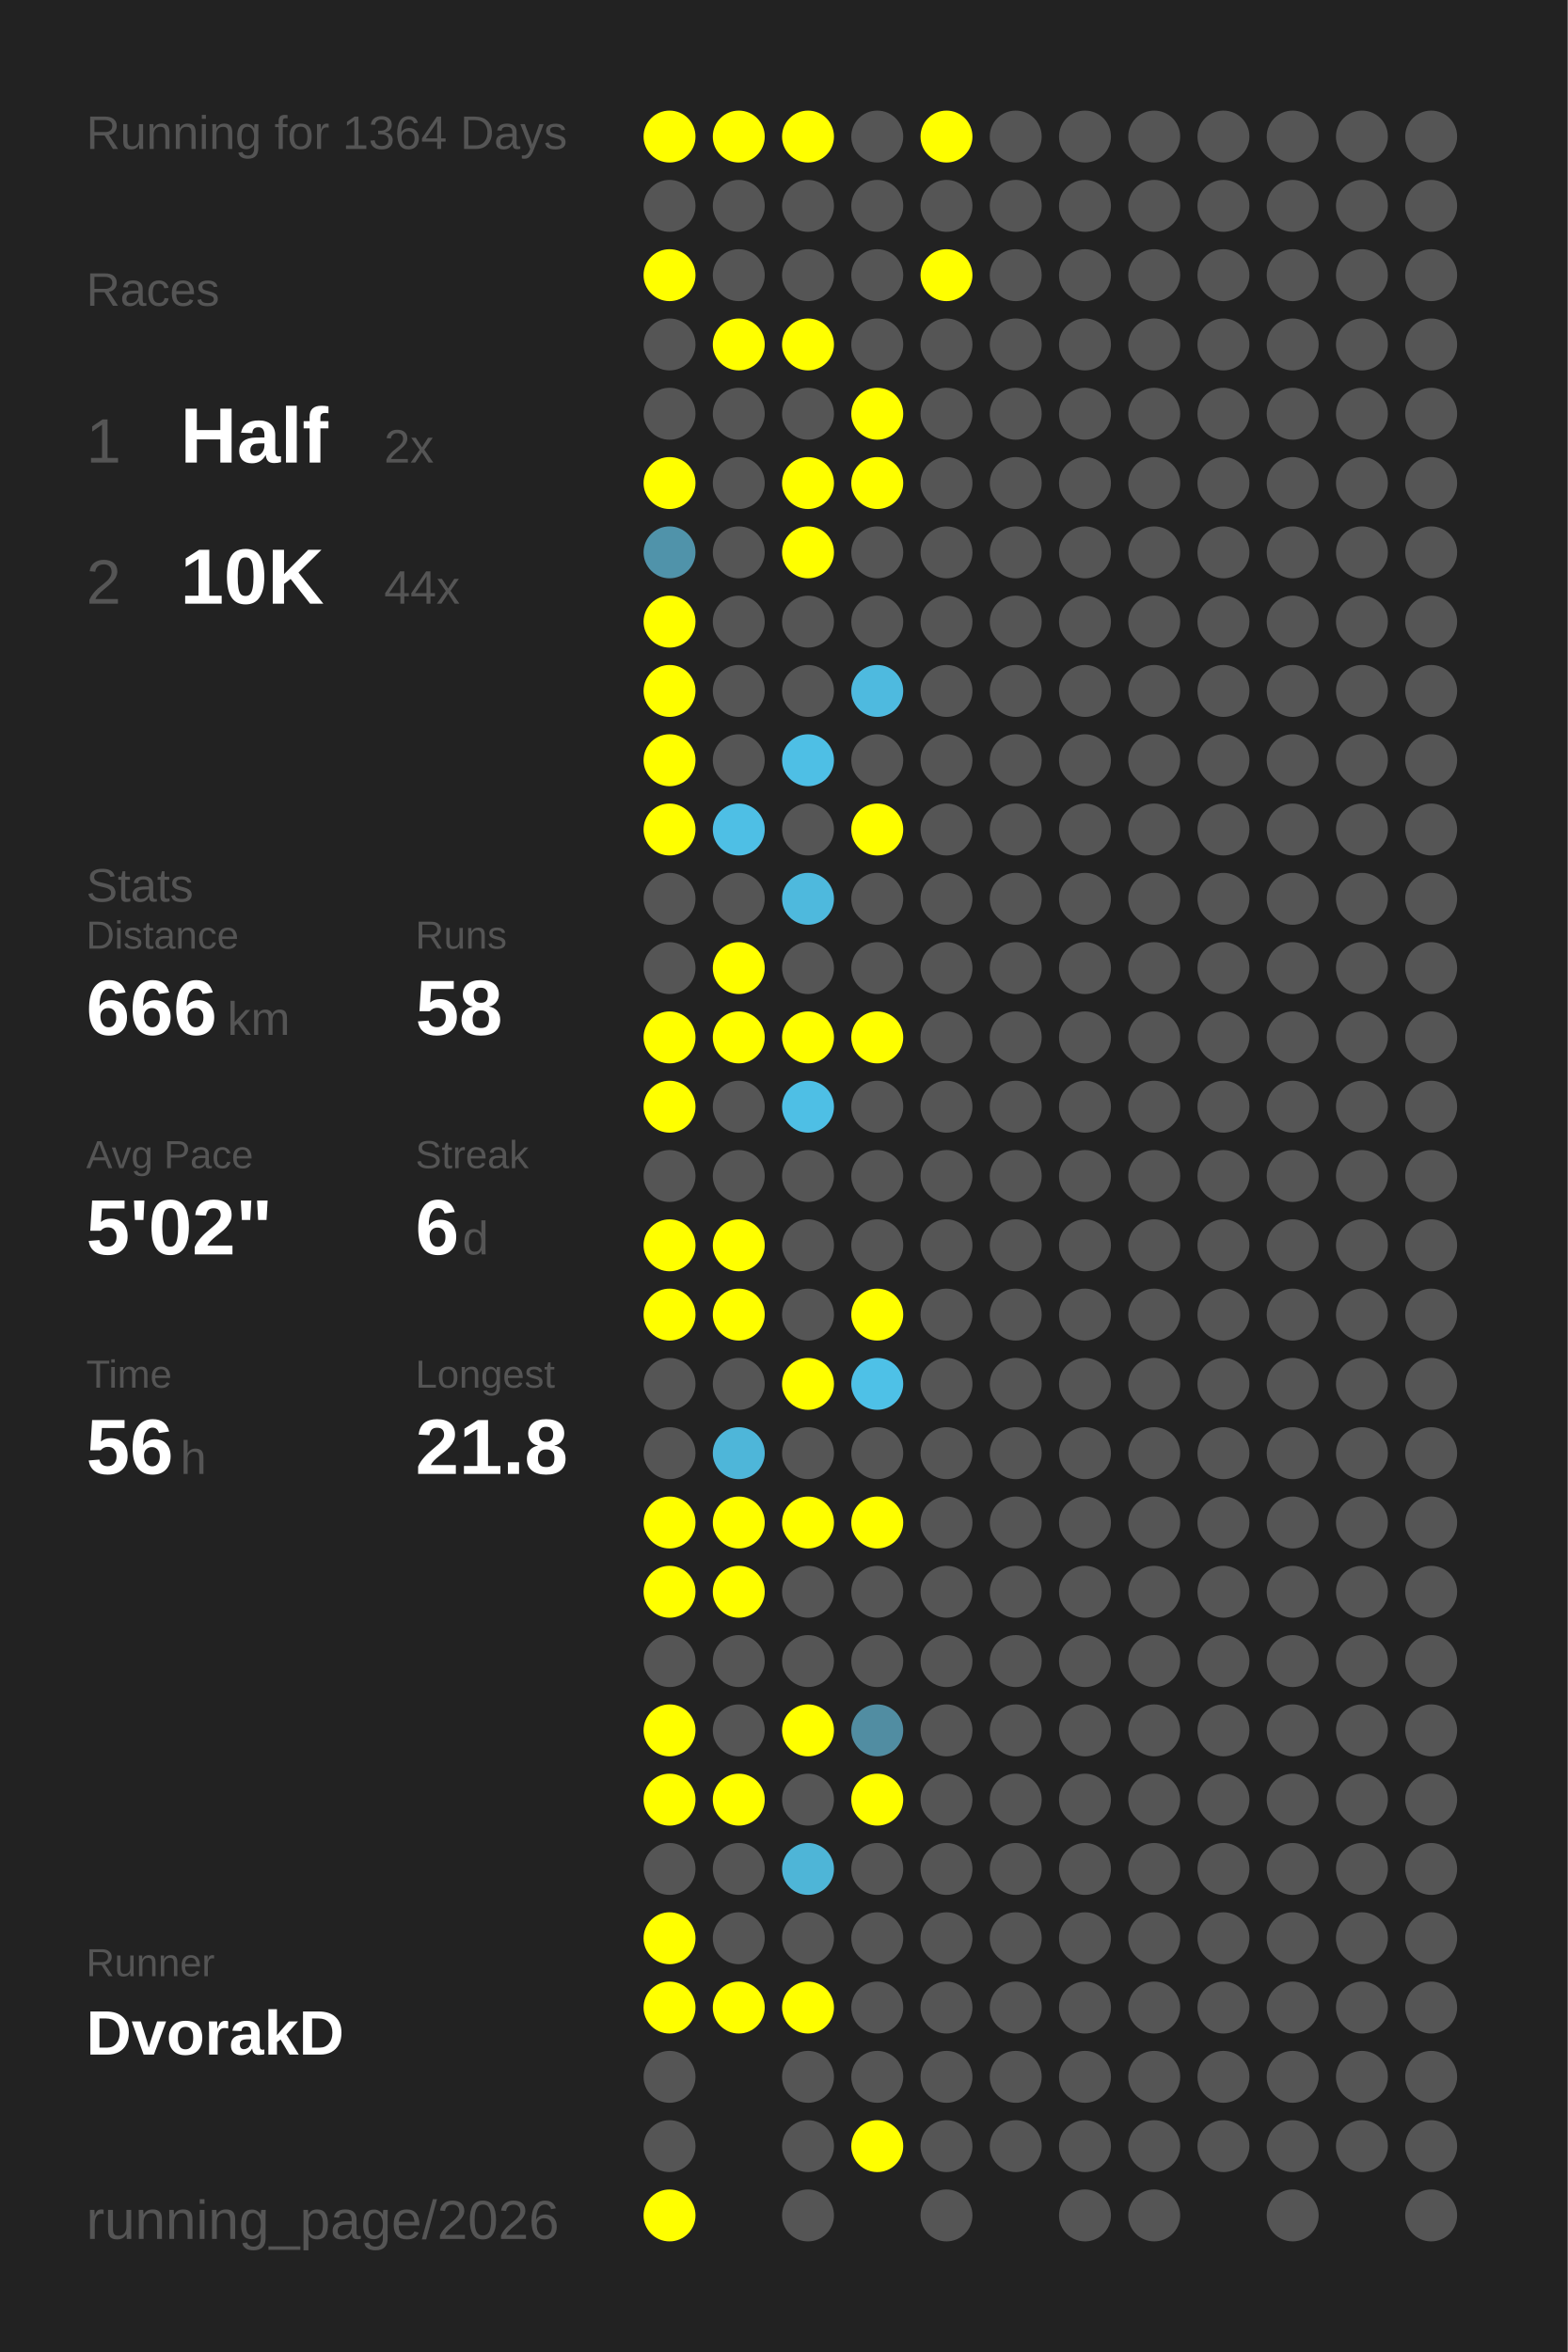
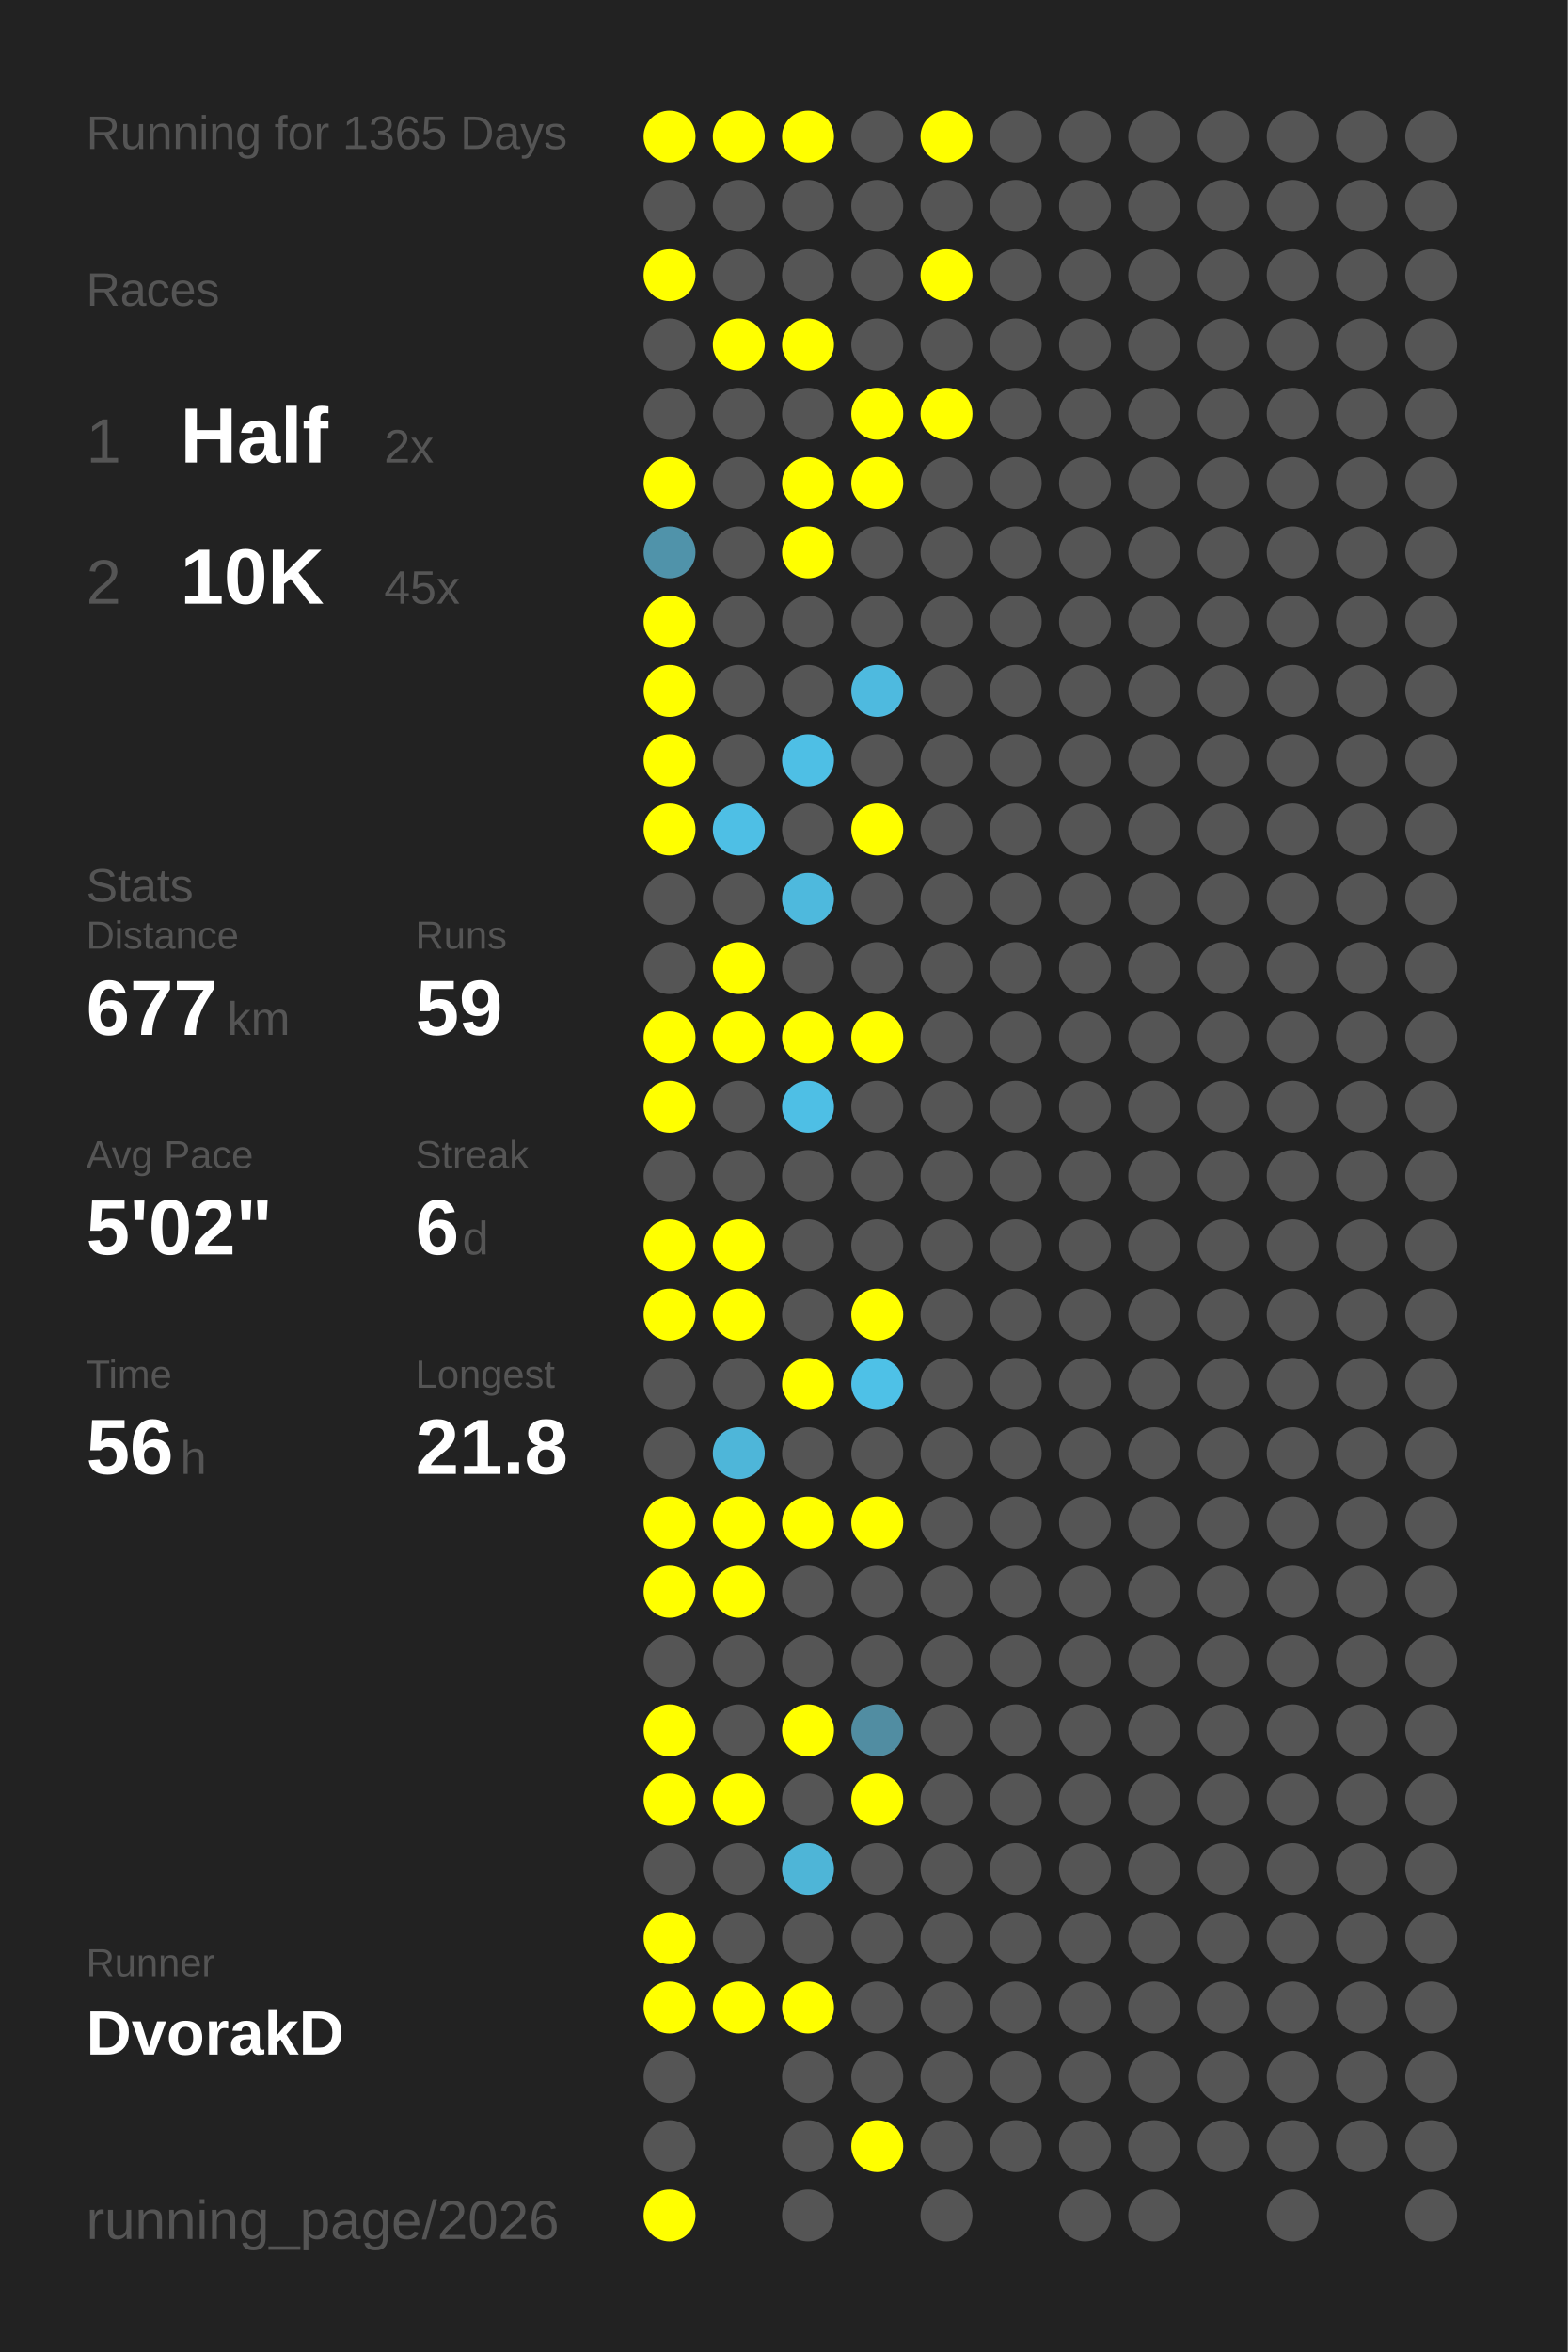
<svg xmlns="http://www.w3.org/2000/svg" baseProfile="full" height="300mm" version="1.1" viewBox="0,0,200,300" width="200mm">
  <defs />
  <rect fill="#222222" height="300" width="200" x="0" y="0" />
-   <text fill="#555555" style="font-size:6px; font-family:Arial;" x="11" y="19">Running for 1364 Days</text>
+   <text fill="#555555" style="font-size:6px; font-family:Arial;" x="11" y="19">Running for 1365 Days</text>
  <text fill="#555555" style="font-size:6px; font-family:Arial;" x="11" y="39">Races</text>
  <text fill="#555555" style="font-size:8px; font-family:Arial;" x="11" y="59">1</text>
  <text fill="#FFFFFF" style="font-size:10px; font-family:Arial; font-weight:bold;" x="23" y="59">Half</text>
  <text fill="#555555" style="font-size:6px; font-family:Arial;" x="49" y="59">2x</text>
  <text fill="#555555" style="font-size:8px; font-family:Arial;" x="11" y="77">2</text>
  <text fill="#FFFFFF" style="font-size:10px; font-family:Arial; font-weight:bold;" x="23" y="77">10K</text>
-   <text fill="#555555" style="font-size:6px; font-family:Arial;" x="49" y="77">44x</text>
+   <text fill="#555555" style="font-size:6px; font-family:Arial;" x="49" y="77">45x</text>
  <text fill="#555555" style="font-size:6px; font-family:Arial;" x="11" y="115">Stats</text>
  <text fill="#555555" style="font-size:5px; font-family:Arial;" x="11" y="121">Distance</text>
-   <text fill="#FFFFFF" style="font-size:10px; font-family:Arial; font-weight:bold;" x="11" y="132">666</text>
+   <text fill="#FFFFFF" style="font-size:10px; font-family:Arial; font-weight:bold;" x="11" y="132">677</text>
  <text fill="#555555" style="font-size:6px; font-family:Arial;" x="29" y="132">km</text>
  <text fill="#555555" style="font-size:5px; font-family:Arial;" x="53" y="121">Runs</text>
-   <text fill="#FFFFFF" style="font-size:10px; font-family:Arial; font-weight:bold;" x="53" y="132">58</text>
+   <text fill="#FFFFFF" style="font-size:10px; font-family:Arial; font-weight:bold;" x="53" y="132">59</text>
  <text fill="#555555" style="font-size:5px; font-family:Arial;" x="11" y="149">Avg Pace</text>
  <text fill="#FFFFFF" style="font-size:10px; font-family:Arial; font-weight:bold;" x="11" y="160">5'02"</text>
  <text fill="#555555" style="font-size:5px; font-family:Arial;" x="53" y="149">Streak</text>
  <text fill="#FFFFFF" style="font-size:10px; font-family:Arial; font-weight:bold;" x="53" y="160">6</text>
  <text fill="#555555" style="font-size:6px; font-family:Arial;" x="59" y="160">d</text>
  <text fill="#555555" style="font-size:5px; font-family:Arial;" x="11" y="177">Time</text>
  <text fill="#FFFFFF" style="font-size:10px; font-family:Arial; font-weight:bold;" x="11" y="188">56</text>
  <text fill="#555555" style="font-size:6px; font-family:Arial;" x="23" y="188">h</text>
  <text fill="#555555" style="font-size:5px; font-family:Arial;" x="53" y="177">Longest</text>
  <text fill="#FFFFFF" style="font-size:10px; font-family:Arial; font-weight:bold;" x="53" y="188">21.8</text>
  <text fill="#555555" style="font-size:5px; font-family:Arial;" x="11" y="252.065">Runner</text>
  <text fill="#FFFFFF" style="font-size:8px; font-family:Arial; font-weight:bold;" x="11" y="262.065">DvorakD</text>
  <text fill="#555555" style="font-size:7px; font-family:Arial;" x="11" y="285.581">running_page/2026</text>
  <circle cx="85.417" cy="17.419" fill="#FFFF00" r="3.312" />
  <circle cx="85.417" cy="26.258" fill="#555555" r="3.312" />
  <circle cx="85.417" cy="35.097" fill="#FFFF00" r="3.312" />
  <circle cx="85.417" cy="43.935" fill="#555555" r="3.312" />
  <circle cx="85.417" cy="52.774" fill="#555555" r="3.312" />
  <circle cx="85.417" cy="61.613" fill="#FFFF00" r="3.312" />
  <circle cx="85.417" cy="70.452" fill="#5093aa" r="3.312" />
  <circle cx="85.417" cy="79.29" fill="#FFFF00" r="3.312" />
  <circle cx="85.417" cy="88.129" fill="#FFFF00" r="3.312" />
  <circle cx="85.417" cy="96.968" fill="#FFFF00" r="3.312" />
  <circle cx="85.417" cy="105.806" fill="#FFFF00" r="3.312" />
  <circle cx="85.417" cy="114.645" fill="#555555" r="3.312" />
  <circle cx="85.417" cy="123.484" fill="#555555" r="3.312" />
  <circle cx="85.417" cy="132.323" fill="#FFFF00" r="3.312" />
  <circle cx="85.417" cy="141.161" fill="#FFFF00" r="3.312" />
  <circle cx="85.417" cy="150" fill="#555555" r="3.312" />
  <circle cx="85.417" cy="158.839" fill="#FFFF00" r="3.312" />
  <circle cx="85.417" cy="167.677" fill="#FFFF00" r="3.312" />
  <circle cx="85.417" cy="176.516" fill="#555555" r="3.312" />
  <circle cx="85.417" cy="185.355" fill="#555555" r="3.312" />
  <circle cx="85.417" cy="194.194" fill="#FFFF00" r="3.312" />
  <circle cx="85.417" cy="203.032" fill="#FFFF00" r="3.312" />
  <circle cx="85.417" cy="211.871" fill="#555555" r="3.312" />
  <circle cx="85.417" cy="220.71" fill="#FFFF00" r="3.312" />
  <circle cx="85.417" cy="229.548" fill="#FFFF00" r="3.312" />
  <circle cx="85.417" cy="238.387" fill="#555555" r="3.312" />
  <circle cx="85.417" cy="247.226" fill="#FFFF00" r="3.312" />
  <circle cx="85.417" cy="256.065" fill="#FFFF00" r="3.312" />
  <circle cx="85.417" cy="264.903" fill="#555555" r="3.312" />
  <circle cx="85.417" cy="273.742" fill="#555555" r="3.312" />
  <circle cx="85.417" cy="282.581" fill="#FFFF00" r="3.312" />
  <circle cx="94.25" cy="17.419" fill="#FFFF00" r="3.312" />
  <circle cx="94.25" cy="26.258" fill="#555555" r="3.312" />
  <circle cx="94.25" cy="35.097" fill="#555555" r="3.312" />
  <circle cx="94.25" cy="43.935" fill="#FFFF00" r="3.312" />
  <circle cx="94.25" cy="52.774" fill="#555555" r="3.312" />
  <circle cx="94.25" cy="61.613" fill="#555555" r="3.312" />
  <circle cx="94.25" cy="70.452" fill="#555555" r="3.312" />
  <circle cx="94.25" cy="79.29" fill="#555555" r="3.312" />
  <circle cx="94.25" cy="88.129" fill="#555555" r="3.312" />
  <circle cx="94.25" cy="96.968" fill="#555555" r="3.312" />
  <circle cx="94.25" cy="105.806" fill="#4ebfe5" r="3.312" />
  <circle cx="94.25" cy="114.645" fill="#555555" r="3.312" />
  <circle cx="94.25" cy="123.484" fill="#FFFF00" r="3.312" />
  <circle cx="94.25" cy="132.323" fill="#FFFF00" r="3.312" />
  <circle cx="94.25" cy="141.161" fill="#555555" r="3.312" />
  <circle cx="94.25" cy="150" fill="#555555" r="3.312" />
  <circle cx="94.25" cy="158.839" fill="#FFFF00" r="3.312" />
  <circle cx="94.25" cy="167.677" fill="#FFFF00" r="3.312" />
  <circle cx="94.25" cy="176.516" fill="#555555" r="3.312" />
  <circle cx="94.25" cy="185.355" fill="#4eb6d9" r="3.312" />
  <circle cx="94.25" cy="194.194" fill="#FFFF00" r="3.312" />
  <circle cx="94.25" cy="203.032" fill="#FFFF00" r="3.312" />
  <circle cx="94.25" cy="211.871" fill="#555555" r="3.312" />
  <circle cx="94.25" cy="220.71" fill="#555555" r="3.312" />
  <circle cx="94.25" cy="229.548" fill="#FFFF00" r="3.312" />
  <circle cx="94.25" cy="238.387" fill="#555555" r="3.312" />
  <circle cx="94.25" cy="247.226" fill="#555555" r="3.312" />
  <circle cx="94.25" cy="256.065" fill="#FFFF00" r="3.312" />
  <circle cx="103.083" cy="17.419" fill="#FFFF00" r="3.312" />
  <circle cx="103.083" cy="26.258" fill="#555555" r="3.312" />
  <circle cx="103.083" cy="35.097" fill="#555555" r="3.312" />
  <circle cx="103.083" cy="43.935" fill="#FFFF00" r="3.312" />
  <circle cx="103.083" cy="52.774" fill="#555555" r="3.312" />
  <circle cx="103.083" cy="61.613" fill="#FFFF00" r="3.312" />
  <circle cx="103.083" cy="70.452" fill="#FFFF00" r="3.312" />
  <circle cx="103.083" cy="79.29" fill="#555555" r="3.312" />
  <circle cx="103.083" cy="88.129" fill="#555555" r="3.312" />
  <circle cx="103.083" cy="96.968" fill="#4ebfe5" r="3.312" />
  <circle cx="103.083" cy="105.806" fill="#555555" r="3.312" />
  <circle cx="103.083" cy="114.645" fill="#4eb9dd" r="3.312" />
  <circle cx="103.083" cy="123.484" fill="#555555" r="3.312" />
  <circle cx="103.083" cy="132.323" fill="#FFFF00" r="3.312" />
  <circle cx="103.083" cy="141.161" fill="#4ebfe5" r="3.312" />
  <circle cx="103.083" cy="150" fill="#555555" r="3.312" />
  <circle cx="103.083" cy="158.839" fill="#555555" r="3.312" />
  <circle cx="103.083" cy="167.677" fill="#555555" r="3.312" />
  <circle cx="103.083" cy="176.516" fill="#FFFF00" r="3.312" />
  <circle cx="103.083" cy="185.355" fill="#555555" r="3.312" />
  <circle cx="103.083" cy="194.194" fill="#FFFF00" r="3.312" />
  <circle cx="103.083" cy="203.032" fill="#555555" r="3.312" />
  <circle cx="103.083" cy="211.871" fill="#555555" r="3.312" />
  <circle cx="103.083" cy="220.71" fill="#FFFF00" r="3.312" />
  <circle cx="103.083" cy="229.548" fill="#555555" r="3.312" />
  <circle cx="103.083" cy="238.387" fill="#4eb5d7" r="3.312" />
  <circle cx="103.083" cy="247.226" fill="#555555" r="3.312" />
  <circle cx="103.083" cy="256.065" fill="#FFFF00" r="3.312" />
  <circle cx="103.083" cy="264.903" fill="#555555" r="3.312" />
  <circle cx="103.083" cy="273.742" fill="#555555" r="3.312" />
  <circle cx="103.083" cy="282.581" fill="#555555" r="3.312" />
  <circle cx="111.917" cy="17.419" fill="#555555" r="3.312" />
  <circle cx="111.917" cy="26.258" fill="#555555" r="3.312" />
  <circle cx="111.917" cy="35.097" fill="#555555" r="3.312" />
  <circle cx="111.917" cy="43.935" fill="#555555" r="3.312" />
  <circle cx="111.917" cy="52.774" fill="#FFFF00" r="3.312" />
  <circle cx="111.917" cy="61.613" fill="#FFFF00" r="3.312" />
  <circle cx="111.917" cy="70.452" fill="#555555" r="3.312" />
  <circle cx="111.917" cy="79.29" fill="#555555" r="3.312" />
  <circle cx="111.917" cy="88.129" fill="#4ebadf" r="3.312" />
  <circle cx="111.917" cy="96.968" fill="#555555" r="3.312" />
  <circle cx="111.917" cy="105.806" fill="#FFFF00" r="3.312" />
  <circle cx="111.917" cy="114.645" fill="#555555" r="3.312" />
  <circle cx="111.917" cy="123.484" fill="#555555" r="3.312" />
  <circle cx="111.917" cy="132.323" fill="#FFFF00" r="3.312" />
  <circle cx="111.917" cy="141.161" fill="#555555" r="3.312" />
  <circle cx="111.917" cy="150" fill="#555555" r="3.312" />
  <circle cx="111.917" cy="158.839" fill="#555555" r="3.312" />
  <circle cx="111.917" cy="167.677" fill="#FFFF00" r="3.312" />
  <circle cx="111.917" cy="176.516" fill="#4ec1e7" r="3.312" />
  <circle cx="111.917" cy="185.355" fill="#555555" r="3.312" />
  <circle cx="111.917" cy="194.194" fill="#FFFF00" r="3.312" />
  <circle cx="111.917" cy="203.032" fill="#555555" r="3.312" />
  <circle cx="111.917" cy="211.871" fill="#555555" r="3.312" />
  <circle cx="111.917" cy="220.71" fill="#518da2" r="3.312" />
  <circle cx="111.917" cy="229.548" fill="#FFFF00" r="3.312" />
  <circle cx="111.917" cy="238.387" fill="#555555" r="3.312" />
  <circle cx="111.917" cy="247.226" fill="#555555" r="3.312" />
  <circle cx="111.917" cy="256.065" fill="#555555" r="3.312" />
  <circle cx="111.917" cy="264.903" fill="#555555" r="3.312" />
  <circle cx="111.917" cy="273.742" fill="#FFFF00" r="3.312" />
  <circle cx="120.75" cy="17.419" fill="#FFFF00" r="3.312" />
  <circle cx="120.75" cy="26.258" fill="#555555" r="3.312" />
  <circle cx="120.75" cy="35.097" fill="#FFFF00" r="3.312" />
  <circle cx="120.75" cy="43.935" fill="#555555" r="3.312" />
-   <circle cx="120.75" cy="52.774" fill="#555555" r="3.312" />
+   <circle cx="120.75" cy="52.774" fill="#FFFF00" r="3.312" />
  <circle cx="120.75" cy="61.613" fill="#555555" r="3.312" />
  <circle cx="120.75" cy="70.452" fill="#555555" r="3.312" />
  <circle cx="120.75" cy="79.29" fill="#555555" r="3.312" />
  <circle cx="120.75" cy="88.129" fill="#555555" r="3.312" />
  <circle cx="120.75" cy="96.968" fill="#555555" r="3.312" />
  <circle cx="120.75" cy="105.806" fill="#555555" r="3.312" />
  <circle cx="120.75" cy="114.645" fill="#555555" r="3.312" />
  <circle cx="120.75" cy="123.484" fill="#555555" r="3.312" />
  <circle cx="120.75" cy="132.323" fill="#555555" r="3.312" />
  <circle cx="120.75" cy="141.161" fill="#555555" r="3.312" />
  <circle cx="120.75" cy="150" fill="#555555" r="3.312" />
  <circle cx="120.75" cy="158.839" fill="#555555" r="3.312" />
  <circle cx="120.75" cy="167.677" fill="#555555" r="3.312" />
  <circle cx="120.75" cy="176.516" fill="#555555" r="3.312" />
  <circle cx="120.75" cy="185.355" fill="#555555" r="3.312" />
  <circle cx="120.75" cy="194.194" fill="#555555" r="3.312" />
  <circle cx="120.75" cy="203.032" fill="#555555" r="3.312" />
  <circle cx="120.75" cy="211.871" fill="#555555" r="3.312" />
  <circle cx="120.75" cy="220.71" fill="#555555" r="3.312" />
  <circle cx="120.75" cy="229.548" fill="#555555" r="3.312" />
  <circle cx="120.75" cy="238.387" fill="#555555" r="3.312" />
  <circle cx="120.75" cy="247.226" fill="#555555" r="3.312" />
  <circle cx="120.75" cy="256.065" fill="#555555" r="3.312" />
  <circle cx="120.75" cy="264.903" fill="#555555" r="3.312" />
  <circle cx="120.75" cy="273.742" fill="#555555" r="3.312" />
  <circle cx="120.75" cy="282.581" fill="#555555" r="3.312" />
  <circle cx="129.583" cy="17.419" fill="#555555" r="3.312" />
  <circle cx="129.583" cy="26.258" fill="#555555" r="3.312" />
  <circle cx="129.583" cy="35.097" fill="#555555" r="3.312" />
  <circle cx="129.583" cy="43.935" fill="#555555" r="3.312" />
  <circle cx="129.583" cy="52.774" fill="#555555" r="3.312" />
  <circle cx="129.583" cy="61.613" fill="#555555" r="3.312" />
  <circle cx="129.583" cy="70.452" fill="#555555" r="3.312" />
  <circle cx="129.583" cy="79.29" fill="#555555" r="3.312" />
  <circle cx="129.583" cy="88.129" fill="#555555" r="3.312" />
  <circle cx="129.583" cy="96.968" fill="#555555" r="3.312" />
  <circle cx="129.583" cy="105.806" fill="#555555" r="3.312" />
  <circle cx="129.583" cy="114.645" fill="#555555" r="3.312" />
  <circle cx="129.583" cy="123.484" fill="#555555" r="3.312" />
  <circle cx="129.583" cy="132.323" fill="#555555" r="3.312" />
  <circle cx="129.583" cy="141.161" fill="#555555" r="3.312" />
  <circle cx="129.583" cy="150" fill="#555555" r="3.312" />
  <circle cx="129.583" cy="158.839" fill="#555555" r="3.312" />
  <circle cx="129.583" cy="167.677" fill="#555555" r="3.312" />
  <circle cx="129.583" cy="176.516" fill="#555555" r="3.312" />
  <circle cx="129.583" cy="185.355" fill="#555555" r="3.312" />
  <circle cx="129.583" cy="194.194" fill="#555555" r="3.312" />
  <circle cx="129.583" cy="203.032" fill="#555555" r="3.312" />
  <circle cx="129.583" cy="211.871" fill="#555555" r="3.312" />
  <circle cx="129.583" cy="220.71" fill="#555555" r="3.312" />
  <circle cx="129.583" cy="229.548" fill="#555555" r="3.312" />
  <circle cx="129.583" cy="238.387" fill="#555555" r="3.312" />
  <circle cx="129.583" cy="247.226" fill="#555555" r="3.312" />
  <circle cx="129.583" cy="256.065" fill="#555555" r="3.312" />
  <circle cx="129.583" cy="264.903" fill="#555555" r="3.312" />
  <circle cx="129.583" cy="273.742" fill="#555555" r="3.312" />
  <circle cx="138.417" cy="17.419" fill="#555555" r="3.312" />
  <circle cx="138.417" cy="26.258" fill="#555555" r="3.312" />
  <circle cx="138.417" cy="35.097" fill="#555555" r="3.312" />
  <circle cx="138.417" cy="43.935" fill="#555555" r="3.312" />
  <circle cx="138.417" cy="52.774" fill="#555555" r="3.312" />
  <circle cx="138.417" cy="61.613" fill="#555555" r="3.312" />
  <circle cx="138.417" cy="70.452" fill="#555555" r="3.312" />
  <circle cx="138.417" cy="79.29" fill="#555555" r="3.312" />
  <circle cx="138.417" cy="88.129" fill="#555555" r="3.312" />
  <circle cx="138.417" cy="96.968" fill="#555555" r="3.312" />
  <circle cx="138.417" cy="105.806" fill="#555555" r="3.312" />
  <circle cx="138.417" cy="114.645" fill="#555555" r="3.312" />
  <circle cx="138.417" cy="123.484" fill="#555555" r="3.312" />
  <circle cx="138.417" cy="132.323" fill="#555555" r="3.312" />
  <circle cx="138.417" cy="141.161" fill="#555555" r="3.312" />
  <circle cx="138.417" cy="150" fill="#555555" r="3.312" />
  <circle cx="138.417" cy="158.839" fill="#555555" r="3.312" />
  <circle cx="138.417" cy="167.677" fill="#555555" r="3.312" />
  <circle cx="138.417" cy="176.516" fill="#555555" r="3.312" />
  <circle cx="138.417" cy="185.355" fill="#555555" r="3.312" />
  <circle cx="138.417" cy="194.194" fill="#555555" r="3.312" />
  <circle cx="138.417" cy="203.032" fill="#555555" r="3.312" />
  <circle cx="138.417" cy="211.871" fill="#555555" r="3.312" />
  <circle cx="138.417" cy="220.71" fill="#555555" r="3.312" />
  <circle cx="138.417" cy="229.548" fill="#555555" r="3.312" />
  <circle cx="138.417" cy="238.387" fill="#555555" r="3.312" />
  <circle cx="138.417" cy="247.226" fill="#555555" r="3.312" />
  <circle cx="138.417" cy="256.065" fill="#555555" r="3.312" />
  <circle cx="138.417" cy="264.903" fill="#555555" r="3.312" />
  <circle cx="138.417" cy="273.742" fill="#555555" r="3.312" />
  <circle cx="138.417" cy="282.581" fill="#555555" r="3.312" />
  <circle cx="147.25" cy="17.419" fill="#555555" r="3.312" />
  <circle cx="147.25" cy="26.258" fill="#555555" r="3.312" />
  <circle cx="147.25" cy="35.097" fill="#555555" r="3.312" />
  <circle cx="147.25" cy="43.935" fill="#555555" r="3.312" />
  <circle cx="147.25" cy="52.774" fill="#555555" r="3.312" />
  <circle cx="147.25" cy="61.613" fill="#555555" r="3.312" />
  <circle cx="147.25" cy="70.452" fill="#555555" r="3.312" />
  <circle cx="147.25" cy="79.29" fill="#555555" r="3.312" />
  <circle cx="147.25" cy="88.129" fill="#555555" r="3.312" />
  <circle cx="147.25" cy="96.968" fill="#555555" r="3.312" />
  <circle cx="147.25" cy="105.806" fill="#555555" r="3.312" />
  <circle cx="147.25" cy="114.645" fill="#555555" r="3.312" />
  <circle cx="147.25" cy="123.484" fill="#555555" r="3.312" />
  <circle cx="147.25" cy="132.323" fill="#555555" r="3.312" />
  <circle cx="147.25" cy="141.161" fill="#555555" r="3.312" />
  <circle cx="147.25" cy="150" fill="#555555" r="3.312" />
  <circle cx="147.25" cy="158.839" fill="#555555" r="3.312" />
  <circle cx="147.25" cy="167.677" fill="#555555" r="3.312" />
  <circle cx="147.25" cy="176.516" fill="#555555" r="3.312" />
  <circle cx="147.25" cy="185.355" fill="#555555" r="3.312" />
  <circle cx="147.25" cy="194.194" fill="#555555" r="3.312" />
  <circle cx="147.25" cy="203.032" fill="#555555" r="3.312" />
  <circle cx="147.25" cy="211.871" fill="#555555" r="3.312" />
  <circle cx="147.25" cy="220.71" fill="#555555" r="3.312" />
  <circle cx="147.25" cy="229.548" fill="#555555" r="3.312" />
  <circle cx="147.25" cy="238.387" fill="#555555" r="3.312" />
  <circle cx="147.25" cy="247.226" fill="#555555" r="3.312" />
  <circle cx="147.25" cy="256.065" fill="#555555" r="3.312" />
  <circle cx="147.25" cy="264.903" fill="#555555" r="3.312" />
  <circle cx="147.25" cy="273.742" fill="#555555" r="3.312" />
  <circle cx="147.25" cy="282.581" fill="#555555" r="3.312" />
  <circle cx="156.083" cy="17.419" fill="#555555" r="3.312" />
  <circle cx="156.083" cy="26.258" fill="#555555" r="3.312" />
  <circle cx="156.083" cy="35.097" fill="#555555" r="3.312" />
  <circle cx="156.083" cy="43.935" fill="#555555" r="3.312" />
  <circle cx="156.083" cy="52.774" fill="#555555" r="3.312" />
  <circle cx="156.083" cy="61.613" fill="#555555" r="3.312" />
  <circle cx="156.083" cy="70.452" fill="#555555" r="3.312" />
  <circle cx="156.083" cy="79.29" fill="#555555" r="3.312" />
  <circle cx="156.083" cy="88.129" fill="#555555" r="3.312" />
  <circle cx="156.083" cy="96.968" fill="#555555" r="3.312" />
  <circle cx="156.083" cy="105.806" fill="#555555" r="3.312" />
  <circle cx="156.083" cy="114.645" fill="#555555" r="3.312" />
  <circle cx="156.083" cy="123.484" fill="#555555" r="3.312" />
  <circle cx="156.083" cy="132.323" fill="#555555" r="3.312" />
  <circle cx="156.083" cy="141.161" fill="#555555" r="3.312" />
  <circle cx="156.083" cy="150" fill="#555555" r="3.312" />
  <circle cx="156.083" cy="158.839" fill="#555555" r="3.312" />
  <circle cx="156.083" cy="167.677" fill="#555555" r="3.312" />
  <circle cx="156.083" cy="176.516" fill="#555555" r="3.312" />
  <circle cx="156.083" cy="185.355" fill="#555555" r="3.312" />
  <circle cx="156.083" cy="194.194" fill="#555555" r="3.312" />
  <circle cx="156.083" cy="203.032" fill="#555555" r="3.312" />
  <circle cx="156.083" cy="211.871" fill="#555555" r="3.312" />
  <circle cx="156.083" cy="220.71" fill="#555555" r="3.312" />
  <circle cx="156.083" cy="229.548" fill="#555555" r="3.312" />
  <circle cx="156.083" cy="238.387" fill="#555555" r="3.312" />
  <circle cx="156.083" cy="247.226" fill="#555555" r="3.312" />
  <circle cx="156.083" cy="256.065" fill="#555555" r="3.312" />
  <circle cx="156.083" cy="264.903" fill="#555555" r="3.312" />
  <circle cx="156.083" cy="273.742" fill="#555555" r="3.312" />
  <circle cx="164.917" cy="17.419" fill="#555555" r="3.312" />
  <circle cx="164.917" cy="26.258" fill="#555555" r="3.312" />
  <circle cx="164.917" cy="35.097" fill="#555555" r="3.312" />
  <circle cx="164.917" cy="43.935" fill="#555555" r="3.312" />
  <circle cx="164.917" cy="52.774" fill="#555555" r="3.312" />
  <circle cx="164.917" cy="61.613" fill="#555555" r="3.312" />
  <circle cx="164.917" cy="70.452" fill="#555555" r="3.312" />
  <circle cx="164.917" cy="79.29" fill="#555555" r="3.312" />
  <circle cx="164.917" cy="88.129" fill="#555555" r="3.312" />
  <circle cx="164.917" cy="96.968" fill="#555555" r="3.312" />
  <circle cx="164.917" cy="105.806" fill="#555555" r="3.312" />
  <circle cx="164.917" cy="114.645" fill="#555555" r="3.312" />
  <circle cx="164.917" cy="123.484" fill="#555555" r="3.312" />
  <circle cx="164.917" cy="132.323" fill="#555555" r="3.312" />
  <circle cx="164.917" cy="141.161" fill="#555555" r="3.312" />
  <circle cx="164.917" cy="150" fill="#555555" r="3.312" />
  <circle cx="164.917" cy="158.839" fill="#555555" r="3.312" />
  <circle cx="164.917" cy="167.677" fill="#555555" r="3.312" />
  <circle cx="164.917" cy="176.516" fill="#555555" r="3.312" />
  <circle cx="164.917" cy="185.355" fill="#555555" r="3.312" />
  <circle cx="164.917" cy="194.194" fill="#555555" r="3.312" />
  <circle cx="164.917" cy="203.032" fill="#555555" r="3.312" />
  <circle cx="164.917" cy="211.871" fill="#555555" r="3.312" />
  <circle cx="164.917" cy="220.71" fill="#555555" r="3.312" />
  <circle cx="164.917" cy="229.548" fill="#555555" r="3.312" />
  <circle cx="164.917" cy="238.387" fill="#555555" r="3.312" />
  <circle cx="164.917" cy="247.226" fill="#555555" r="3.312" />
  <circle cx="164.917" cy="256.065" fill="#555555" r="3.312" />
  <circle cx="164.917" cy="264.903" fill="#555555" r="3.312" />
  <circle cx="164.917" cy="273.742" fill="#555555" r="3.312" />
  <circle cx="164.917" cy="282.581" fill="#555555" r="3.312" />
  <circle cx="173.75" cy="17.419" fill="#555555" r="3.312" />
  <circle cx="173.75" cy="26.258" fill="#555555" r="3.312" />
  <circle cx="173.75" cy="35.097" fill="#555555" r="3.312" />
  <circle cx="173.75" cy="43.935" fill="#555555" r="3.312" />
  <circle cx="173.75" cy="52.774" fill="#555555" r="3.312" />
  <circle cx="173.75" cy="61.613" fill="#555555" r="3.312" />
  <circle cx="173.75" cy="70.452" fill="#555555" r="3.312" />
  <circle cx="173.75" cy="79.29" fill="#555555" r="3.312" />
  <circle cx="173.75" cy="88.129" fill="#555555" r="3.312" />
  <circle cx="173.75" cy="96.968" fill="#555555" r="3.312" />
  <circle cx="173.75" cy="105.806" fill="#555555" r="3.312" />
  <circle cx="173.75" cy="114.645" fill="#555555" r="3.312" />
  <circle cx="173.75" cy="123.484" fill="#555555" r="3.312" />
  <circle cx="173.75" cy="132.323" fill="#555555" r="3.312" />
  <circle cx="173.75" cy="141.161" fill="#555555" r="3.312" />
  <circle cx="173.75" cy="150" fill="#555555" r="3.312" />
  <circle cx="173.75" cy="158.839" fill="#555555" r="3.312" />
  <circle cx="173.75" cy="167.677" fill="#555555" r="3.312" />
  <circle cx="173.75" cy="176.516" fill="#555555" r="3.312" />
  <circle cx="173.75" cy="185.355" fill="#555555" r="3.312" />
  <circle cx="173.75" cy="194.194" fill="#555555" r="3.312" />
  <circle cx="173.75" cy="203.032" fill="#555555" r="3.312" />
  <circle cx="173.75" cy="211.871" fill="#555555" r="3.312" />
  <circle cx="173.75" cy="220.71" fill="#555555" r="3.312" />
  <circle cx="173.75" cy="229.548" fill="#555555" r="3.312" />
  <circle cx="173.75" cy="238.387" fill="#555555" r="3.312" />
  <circle cx="173.75" cy="247.226" fill="#555555" r="3.312" />
  <circle cx="173.75" cy="256.065" fill="#555555" r="3.312" />
  <circle cx="173.75" cy="264.903" fill="#555555" r="3.312" />
  <circle cx="173.75" cy="273.742" fill="#555555" r="3.312" />
  <circle cx="182.583" cy="17.419" fill="#555555" r="3.312" />
  <circle cx="182.583" cy="26.258" fill="#555555" r="3.312" />
  <circle cx="182.583" cy="35.097" fill="#555555" r="3.312" />
  <circle cx="182.583" cy="43.935" fill="#555555" r="3.312" />
  <circle cx="182.583" cy="52.774" fill="#555555" r="3.312" />
  <circle cx="182.583" cy="61.613" fill="#555555" r="3.312" />
  <circle cx="182.583" cy="70.452" fill="#555555" r="3.312" />
  <circle cx="182.583" cy="79.29" fill="#555555" r="3.312" />
  <circle cx="182.583" cy="88.129" fill="#555555" r="3.312" />
  <circle cx="182.583" cy="96.968" fill="#555555" r="3.312" />
  <circle cx="182.583" cy="105.806" fill="#555555" r="3.312" />
  <circle cx="182.583" cy="114.645" fill="#555555" r="3.312" />
  <circle cx="182.583" cy="123.484" fill="#555555" r="3.312" />
  <circle cx="182.583" cy="132.323" fill="#555555" r="3.312" />
  <circle cx="182.583" cy="141.161" fill="#555555" r="3.312" />
  <circle cx="182.583" cy="150" fill="#555555" r="3.312" />
  <circle cx="182.583" cy="158.839" fill="#555555" r="3.312" />
  <circle cx="182.583" cy="167.677" fill="#555555" r="3.312" />
  <circle cx="182.583" cy="176.516" fill="#555555" r="3.312" />
  <circle cx="182.583" cy="185.355" fill="#555555" r="3.312" />
  <circle cx="182.583" cy="194.194" fill="#555555" r="3.312" />
  <circle cx="182.583" cy="203.032" fill="#555555" r="3.312" />
  <circle cx="182.583" cy="211.871" fill="#555555" r="3.312" />
  <circle cx="182.583" cy="220.71" fill="#555555" r="3.312" />
  <circle cx="182.583" cy="229.548" fill="#555555" r="3.312" />
  <circle cx="182.583" cy="238.387" fill="#555555" r="3.312" />
  <circle cx="182.583" cy="247.226" fill="#555555" r="3.312" />
  <circle cx="182.583" cy="256.065" fill="#555555" r="3.312" />
  <circle cx="182.583" cy="264.903" fill="#555555" r="3.312" />
  <circle cx="182.583" cy="273.742" fill="#555555" r="3.312" />
  <circle cx="182.583" cy="282.581" fill="#555555" r="3.312" />
</svg>
